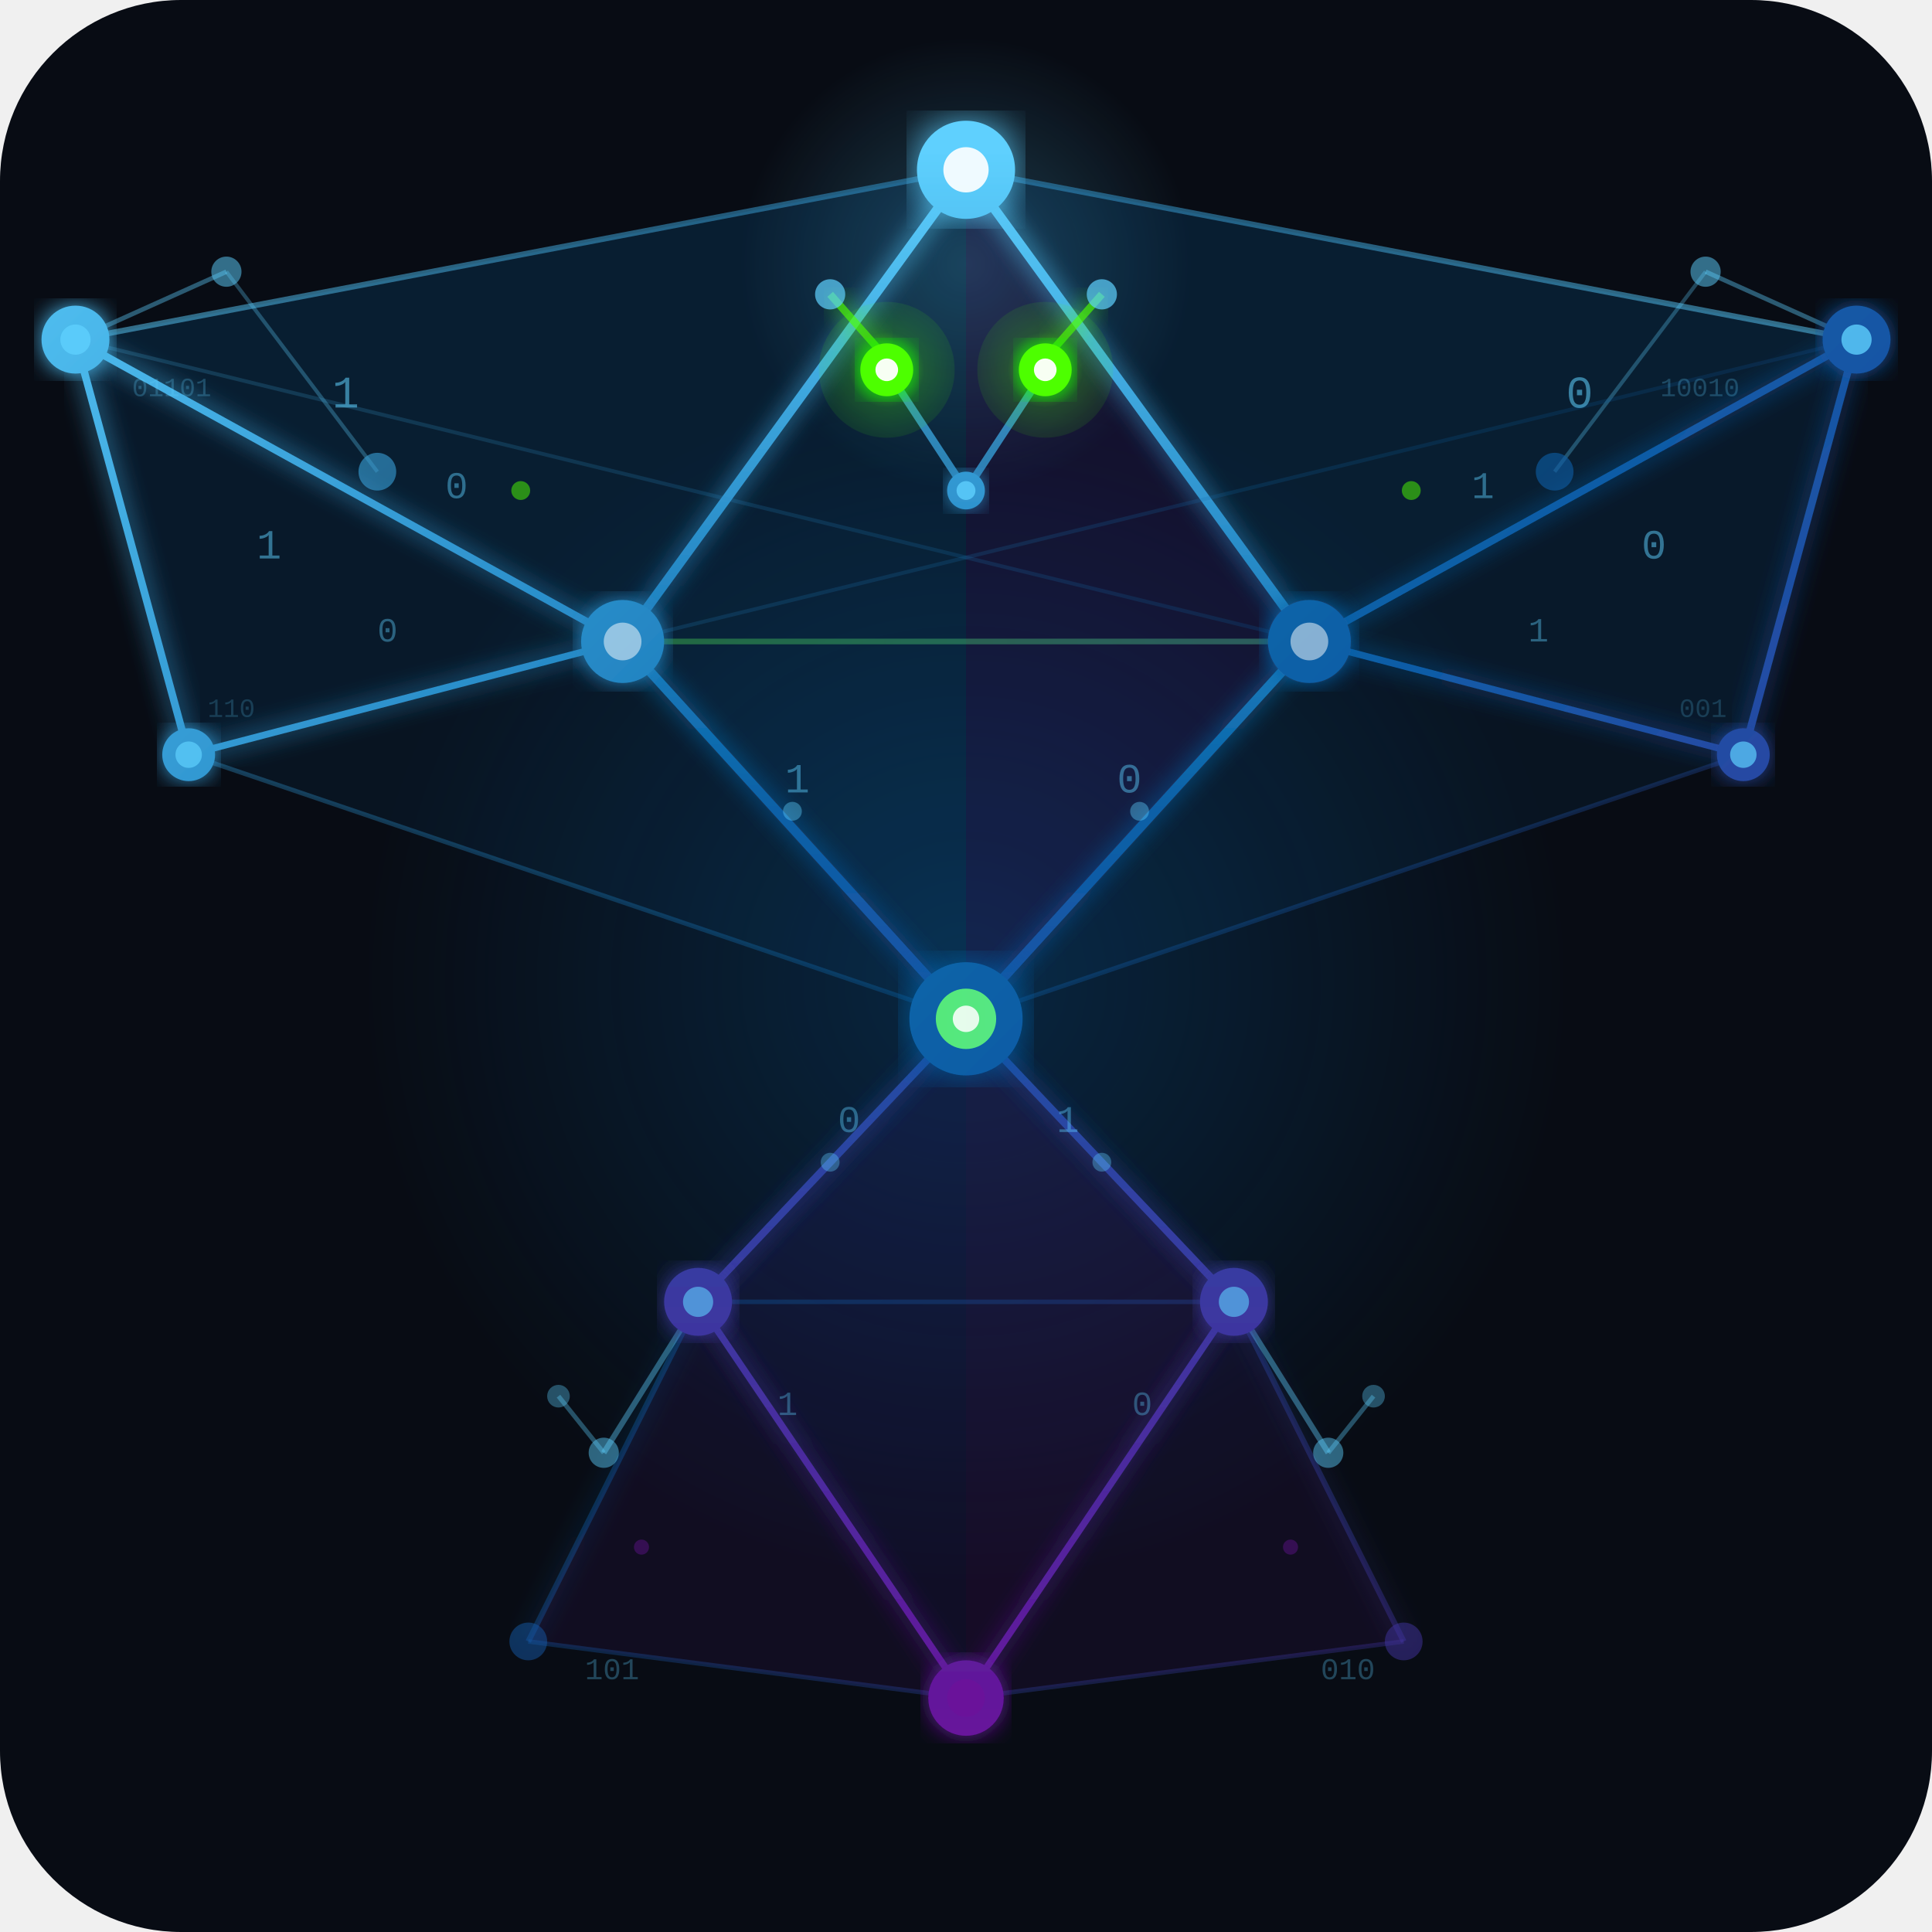
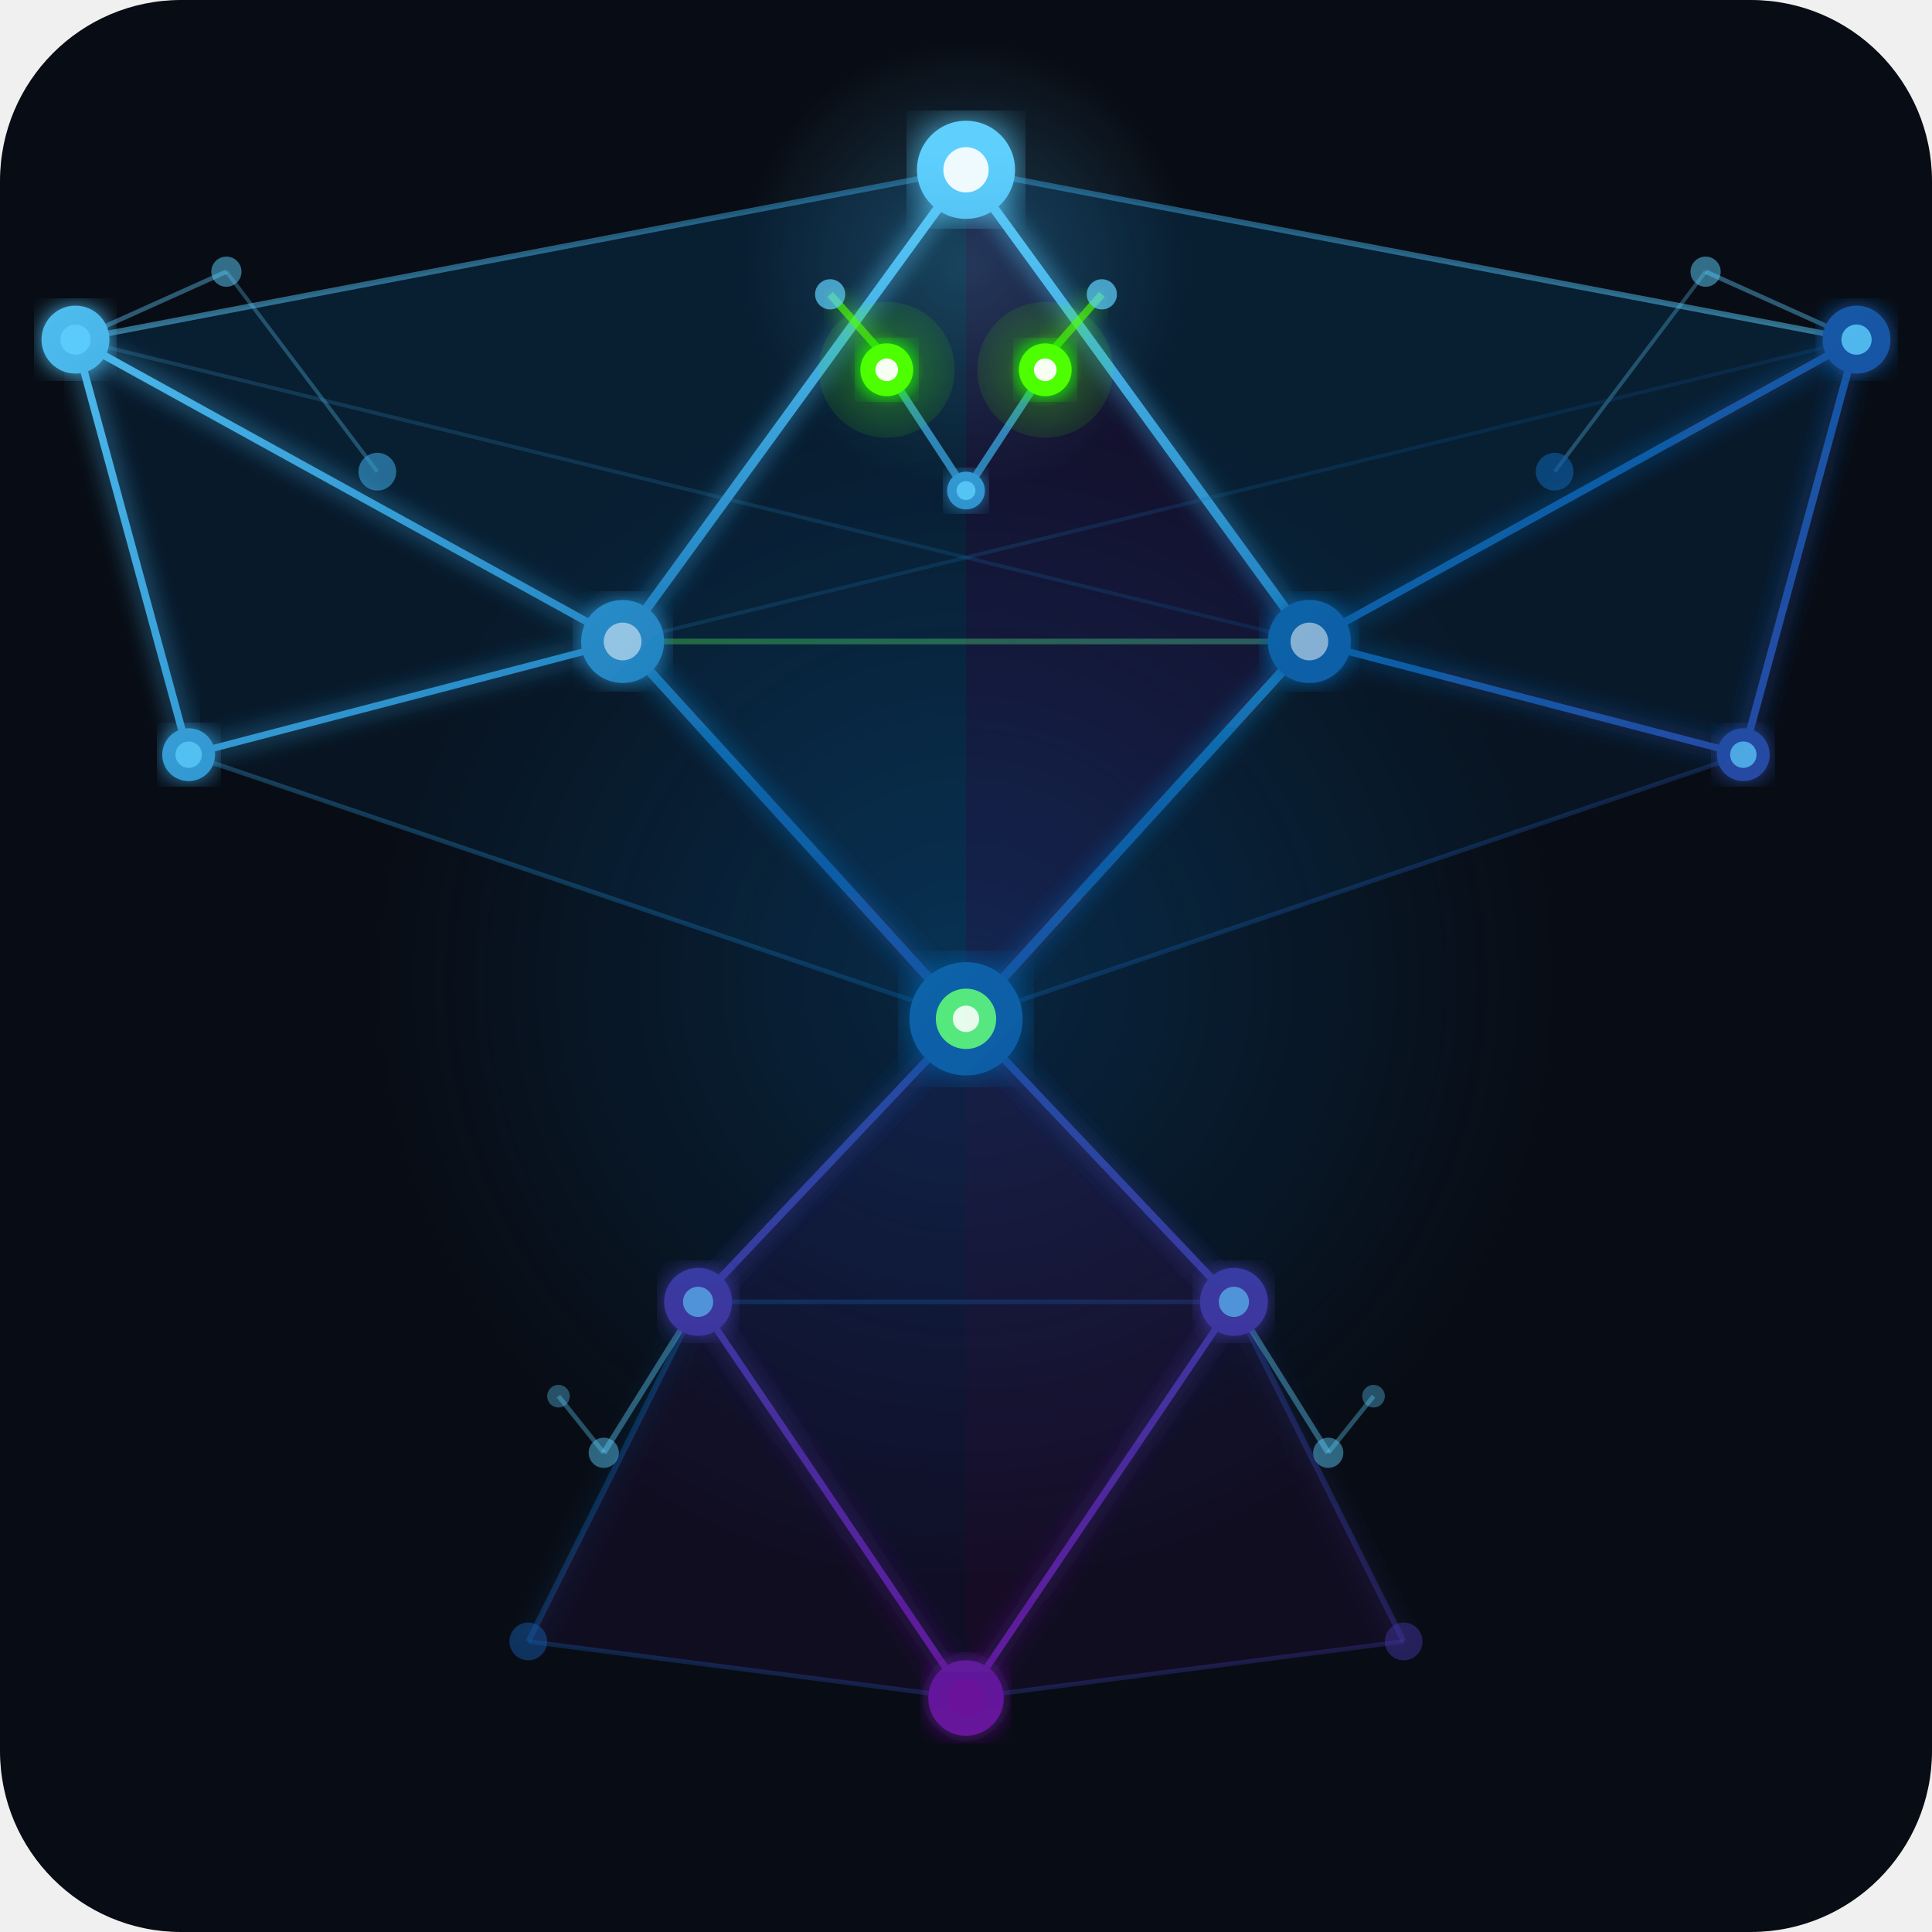
- <svg xmlns="http://www.w3.org/2000/svg" viewBox="0 0 512 512" width="512" height="512">
+ <svg xmlns="http://www.w3.org/2000/svg" viewBox="0 0 512 512" width="32" height="32">
  <defs>
    <linearGradient id="mainGrad" x1="0" y1="0" x2="512" y2="512" gradientUnits="userSpaceOnUse">
      <stop offset="0" stop-color="#5ed0fe" />
      <stop offset=".5" stop-color="#0862a7" />
      <stop offset="1" stop-color="#6b119a" />
    </linearGradient>
    <linearGradient id="accentGrad" x1="0" y1="256" x2="512" y2="256" gradientUnits="userSpaceOnUse">
      <stop offset="0" stop-color="#4dff00" />
      <stop offset="1" stop-color="#5ed0fe" />
    </linearGradient>
    <linearGradient id="bodyGrad" x1="256" y1="40" x2="256" y2="470" gradientUnits="userSpaceOnUse">
      <stop offset="0" stop-color="#5ed0fe" />
      <stop offset=".4" stop-color="#0862a7" />
      <stop offset="1" stop-color="#6b119a" />
    </linearGradient>
    <linearGradient id="wingGradL" x1="20" y1="90" x2="256" y2="270" gradientUnits="userSpaceOnUse">
      <stop offset="0" stop-color="#5ed0fe" />
      <stop offset="1" stop-color="#0862a7" />
    </linearGradient>
    <linearGradient id="wingGradR" x1="492" y1="90" x2="256" y2="270" gradientUnits="userSpaceOnUse">
      <stop offset="0" stop-color="#5ed0fe" />
      <stop offset="1" stop-color="#0862a7" />
    </linearGradient>
    <radialGradient id="eyeGlowL" cx="235" cy="98" r="25" gradientUnits="userSpaceOnUse">
      <stop offset="0" stop-color="#4dff00" stop-opacity=".8" />
      <stop offset=".4" stop-color="#4dff00" stop-opacity=".2" />
      <stop offset="1" stop-color="#4dff00" stop-opacity="0" />
    </radialGradient>
    <radialGradient id="eyeGlowR" cx="277" cy="98" r="25" gradientUnits="userSpaceOnUse">
      <stop offset="0" stop-color="#4dff00" stop-opacity=".8" />
      <stop offset=".4" stop-color="#4dff00" stop-opacity=".2" />
      <stop offset="1" stop-color="#4dff00" stop-opacity="0" />
    </radialGradient>
    <radialGradient id="centerGlow" cx="256" cy="260" r="160" gradientUnits="userSpaceOnUse">
      <stop offset="0" stop-color="#0862a7" stop-opacity=".3" />
      <stop offset="1" stop-color="#0862a7" stop-opacity="0" />
    </radialGradient>
    <radialGradient id="headGlow" cx="256" cy="70" r="60" gradientUnits="userSpaceOnUse">
      <stop offset="0" stop-color="#5ed0fe" stop-opacity=".25" />
      <stop offset="1" stop-color="#5ed0fe" stop-opacity="0" />
    </radialGradient>
    <filter id="glow">
      <feGaussianBlur stdDeviation="3" result="b" />
      <feMerge>
        <feMergeNode in="b" />
        <feMergeNode in="SourceGraphic" />
      </feMerge>
    </filter>
    <filter id="strongGlow">
      <feGaussianBlur stdDeviation="6" result="b" />
      <feMerge>
        <feMergeNode in="b" />
        <feMergeNode in="SourceGraphic" />
      </feMerge>
    </filter>
    <filter id="eyeBloom">
      <feGaussianBlur stdDeviation="4" result="b" />
      <feColorMatrix in="b" type="saturate" values="2" result="s" />
      <feMerge>
        <feMergeNode in="s" />
        <feMergeNode in="SourceGraphic" />
      </feMerge>
    </filter>
  </defs>
  <rect width="512" height="512" rx="48" fill="#080c14" />
  <circle cx="256" cy="260" r="180" fill="url(#centerGlow)" />
  <circle cx="256" cy="70" r="70" fill="url(#headGlow)" />
  <polygon points="256,45 165,170 20,90" fill="#0862a7" opacity=".2" />
  <polygon points="165,170 20,90 50,200" fill="#0862a7" opacity=".15" />
  <polygon points="165,170 50,200 256,270" fill="#0a4a80" opacity=".12" />
  <polygon points="256,45 347,170 492,90" fill="#0862a7" opacity=".2" />
  <polygon points="347,170 492,90 462,200" fill="#0862a7" opacity=".15" />
  <polygon points="347,170 462,200 256,270" fill="#0a4a80" opacity=".12" />
  <polygon points="256,45 165,170 256,270" fill="#0862a7" opacity=".18" />
  <polygon points="256,45 347,170 256,270" fill="#451f96" opacity=".18" />
  <polygon points="256,270 185,345 256,450" fill="#451f96" opacity=".14" />
  <polygon points="256,270 327,345 256,450" fill="#6b119a" opacity=".14" />
  <polygon points="185,345 140,435 256,450" fill="#6b119a" opacity=".1" />
  <polygon points="327,345 372,435 256,450" fill="#6b119a" opacity=".1" />
  <line x1="256" y1="45" x2="20" y2="90" stroke="url(#wingGradL)" stroke-width="1.5" opacity=".5" />
  <line x1="256" y1="45" x2="492" y2="90" stroke="url(#wingGradR)" stroke-width="1.5" opacity=".5" />
  <line x1="60" y1="72" x2="20" y2="90" stroke="#5ed0fe" stroke-width="1.2" opacity=".4" />
  <line x1="452" y1="72" x2="492" y2="90" stroke="#5ed0fe" stroke-width="1.2" opacity=".4" />
  <line x1="60" y1="72" x2="100" y2="125" stroke="#5ed0fe" stroke-width="1" opacity=".3" />
  <line x1="452" y1="72" x2="412" y2="125" stroke="#5ed0fe" stroke-width="1" opacity=".3" />
  <line x1="256" y1="45" x2="165" y2="170" stroke="url(#bodyGrad)" stroke-width="2.5" filter="url(#glow)" />
  <line x1="256" y1="45" x2="347" y2="170" stroke="url(#bodyGrad)" stroke-width="2.5" filter="url(#glow)" />
  <line x1="20" y1="90" x2="165" y2="170" stroke="url(#mainGrad)" stroke-width="2" filter="url(#glow)" />
  <line x1="492" y1="90" x2="347" y2="170" stroke="url(#mainGrad)" stroke-width="2" filter="url(#glow)" />
  <line x1="20" y1="90" x2="50" y2="200" stroke="url(#mainGrad)" stroke-width="2" filter="url(#glow)" />
  <line x1="492" y1="90" x2="462" y2="200" stroke="url(#mainGrad)" stroke-width="2" filter="url(#glow)" />
  <line x1="50" y1="200" x2="165" y2="170" stroke="url(#mainGrad)" stroke-width="1.8" filter="url(#glow)" />
  <line x1="462" y1="200" x2="347" y2="170" stroke="url(#mainGrad)" stroke-width="1.8" filter="url(#glow)" />
  <line x1="20" y1="90" x2="347" y2="170" stroke="url(#mainGrad)" stroke-width="1" opacity=".2" />
  <line x1="492" y1="90" x2="165" y2="170" stroke="url(#mainGrad)" stroke-width="1" opacity=".2" />
  <line x1="165" y1="170" x2="347" y2="170" stroke="url(#accentGrad)" stroke-width="1.5" opacity=".35" />
  <line x1="165" y1="170" x2="256" y2="270" stroke="url(#bodyGrad)" stroke-width="2.5" filter="url(#glow)" />
  <line x1="347" y1="170" x2="256" y2="270" stroke="url(#bodyGrad)" stroke-width="2.5" filter="url(#glow)" />
  <line x1="50" y1="200" x2="256" y2="270" stroke="url(#mainGrad)" stroke-width="1.2" opacity=".35" />
  <line x1="462" y1="200" x2="256" y2="270" stroke="url(#mainGrad)" stroke-width="1.2" opacity=".35" />
  <line x1="256" y1="45" x2="256" y2="270" stroke="url(#bodyGrad)" stroke-width="3" filter="url(#glow)" />
  <line x1="256" y1="270" x2="256" y2="450" stroke="url(#bodyGrad)" stroke-width="2.5" filter="url(#glow)" />
  <line x1="220" y1="78" x2="235" y2="95" stroke="#4dff00" stroke-width="2" opacity=".7" filter="url(#glow)" />
  <line x1="292" y1="78" x2="277" y2="95" stroke="#4dff00" stroke-width="2" opacity=".7" filter="url(#glow)" />
  <line x1="235" y1="98" x2="256" y2="130" stroke="url(#bodyGrad)" stroke-width="2" opacity=".8" />
  <line x1="277" y1="98" x2="256" y2="130" stroke="url(#bodyGrad)" stroke-width="2" opacity=".8" />
  <line x1="256" y1="270" x2="185" y2="345" stroke="url(#bodyGrad)" stroke-width="2" filter="url(#glow)" />
  <line x1="256" y1="270" x2="327" y2="345" stroke="url(#bodyGrad)" stroke-width="2" filter="url(#glow)" />
  <line x1="185" y1="345" x2="256" y2="450" stroke="url(#bodyGrad)" stroke-width="1.8" filter="url(#glow)" />
  <line x1="327" y1="345" x2="256" y2="450" stroke="url(#bodyGrad)" stroke-width="1.8" filter="url(#glow)" />
  <line x1="185" y1="345" x2="327" y2="345" stroke="url(#mainGrad)" stroke-width="1.2" opacity=".35" />
  <line x1="185" y1="345" x2="140" y2="435" stroke="url(#mainGrad)" stroke-width="1.5" opacity=".45" filter="url(#glow)" />
  <line x1="327" y1="345" x2="372" y2="435" stroke="url(#mainGrad)" stroke-width="1.5" opacity=".45" filter="url(#glow)" />
  <line x1="140" y1="435" x2="256" y2="450" stroke="url(#mainGrad)" stroke-width="1.2" opacity=".35" />
  <line x1="372" y1="435" x2="256" y2="450" stroke="url(#mainGrad)" stroke-width="1.2" opacity=".35" />
  <line x1="185" y1="345" x2="160" y2="385" stroke="#5ed0fe" stroke-width="1.5" opacity=".4" />
  <line x1="160" y1="385" x2="148" y2="370" stroke="#5ed0fe" stroke-width="1.2" opacity=".35" />
  <line x1="327" y1="345" x2="352" y2="385" stroke="#5ed0fe" stroke-width="1.5" opacity=".4" />
  <line x1="352" y1="385" x2="364" y2="370" stroke="#5ed0fe" stroke-width="1.2" opacity=".35" />
-   <g font-family="'Courier New',monospace" fill="#5ed0fe">
-     <text x="88" y="108" font-size="12" opacity=".55">1</text>
-     <text x="118" y="132" font-size="10" opacity=".45">0</text>
-     <text x="68" y="148" font-size="11" opacity=".5">1</text>
-     <text x="100" y="170" font-size="9" opacity=".4">0</text>
-     <text x="415" y="108" font-size="12" opacity=".55">0</text>
-     <text x="390" y="132" font-size="10" opacity=".45">1</text>
-     <text x="435" y="148" font-size="11" opacity=".5">0</text>
-     <text x="405" y="170" font-size="9" opacity=".4">1</text>
-     <text x="208" y="210" font-size="11" opacity=".45">1</text>
-     <text x="296" y="210" font-size="11" opacity=".45">0</text>
-     <text x="222" y="300" font-size="10" opacity=".4">0</text>
-     <text x="280" y="300" font-size="10" opacity=".4">1</text>
-     <text x="206" y="375" font-size="9" opacity=".35">1</text>
-     <text x="300" y="375" font-size="9" opacity=".35">0</text>
-     <text font-size="7" opacity=".25">
-       <tspan x="35" y="105">01101</tspan>
-       <tspan x="440" y="105">10010</tspan>
-     </text>
-     <text font-size="7" opacity=".2">
-       <tspan x="55" y="190">110</tspan>
-       <tspan x="445" y="190">001</tspan>
-     </text>
-     <text font-size="8" opacity=".3">
-       <tspan x="155" y="445">101</tspan>
-       <tspan x="350" y="445">010</tspan>
-     </text>
-   </g>
  <circle cx="256" cy="45" r="13" fill="url(#bodyGrad)" filter="url(#strongGlow)" />
  <circle cx="256" cy="45" r="6" fill="#fff" opacity=".9" />
  <circle cx="235" cy="98" r="18" fill="url(#eyeGlowL)" />
  <circle cx="277" cy="98" r="18" fill="url(#eyeGlowR)" />
  <circle cx="235" cy="98" r="7" fill="#4dff00" filter="url(#eyeBloom)" />
  <circle cx="235" cy="98" r="3" fill="#fff" opacity=".95" />
  <circle cx="277" cy="98" r="7" fill="#4dff00" filter="url(#eyeBloom)" />
  <circle cx="277" cy="98" r="3" fill="#fff" opacity=".95" />
  <circle cx="220" cy="78" r="4" fill="#5ed0fe" opacity=".7" />
  <circle cx="292" cy="78" r="4" fill="#5ed0fe" opacity=".7" />
  <circle cx="256" cy="130" r="5" fill="url(#bodyGrad)" filter="url(#glow)" />
  <circle cx="256" cy="130" r="2.5" fill="#5ed0fe" opacity=".8" />
  <circle cx="20" cy="90" r="9" fill="url(#mainGrad)" filter="url(#glow)" />
  <circle cx="20" cy="90" r="4" fill="#5ed0fe" opacity=".8" />
  <circle cx="492" cy="90" r="9" fill="url(#mainGrad)" filter="url(#glow)" />
  <circle cx="492" cy="90" r="4" fill="#5ed0fe" opacity=".8" />
  <circle cx="60" cy="72" r="4" fill="#5ed0fe" opacity=".5" />
  <circle cx="452" cy="72" r="4" fill="#5ed0fe" opacity=".5" />
  <circle cx="100" cy="125" r="5" fill="url(#mainGrad)" opacity=".6" />
  <circle cx="412" cy="125" r="5" fill="url(#mainGrad)" opacity=".6" />
  <circle cx="165" cy="170" r="11" fill="url(#mainGrad)" filter="url(#glow)" />
  <circle cx="165" cy="170" r="5" fill="#fff" opacity=".5" />
  <circle cx="347" cy="170" r="11" fill="url(#mainGrad)" filter="url(#glow)" />
  <circle cx="347" cy="170" r="5" fill="#fff" opacity=".5" />
  <circle cx="50" cy="200" r="7" fill="url(#mainGrad)" filter="url(#glow)" />
  <circle cx="50" cy="200" r="3.5" fill="#5ed0fe" opacity=".7" />
  <circle cx="462" cy="200" r="7" fill="url(#mainGrad)" filter="url(#glow)" />
  <circle cx="462" cy="200" r="3.5" fill="#5ed0fe" opacity=".7" />
  <circle cx="256" cy="270" r="15" fill="url(#mainGrad)" filter="url(#strongGlow)" />
  <circle cx="256" cy="270" r="8" fill="url(#accentGrad)" />
  <circle cx="256" cy="270" r="3.5" fill="#fff" opacity=".85" />
  <circle cx="185" cy="345" r="9" fill="url(#bodyGrad)" filter="url(#glow)" />
  <circle cx="185" cy="345" r="4" fill="#5ed0fe" opacity=".6" />
  <circle cx="327" cy="345" r="9" fill="url(#bodyGrad)" filter="url(#glow)" />
  <circle cx="327" cy="345" r="4" fill="#5ed0fe" opacity=".6" />
  <circle cx="256" cy="450" r="10" fill="url(#bodyGrad)" filter="url(#glow)" />
  <circle cx="256" cy="450" r="5" fill="#6b119a" opacity=".8" />
  <circle cx="140" cy="435" r="5" fill="url(#mainGrad)" opacity=".5" />
  <circle cx="372" cy="435" r="5" fill="url(#mainGrad)" opacity=".5" />
  <circle cx="160" cy="385" r="4" fill="#5ed0fe" opacity=".45" />
  <circle cx="148" cy="370" r="3" fill="#5ed0fe" opacity=".35" />
  <circle cx="352" cy="385" r="4" fill="#5ed0fe" opacity=".45" />
  <circle cx="364" cy="370" r="3" fill="#5ed0fe" opacity=".35" />
-   <circle cx="138" cy="130" r="2.5" fill="#4dff00" opacity=".5" />
-   <circle cx="374" cy="130" r="2.5" fill="#4dff00" opacity=".5" />
-   <circle cx="210" cy="215" r="2.5" fill="#5ed0fe" opacity=".4" />
-   <circle cx="302" cy="215" r="2.5" fill="#5ed0fe" opacity=".4" />
-   <circle cx="220" cy="308" r="2.5" fill="#5ed0fe" opacity=".35" />
-   <circle cx="292" cy="308" r="2.5" fill="#5ed0fe" opacity=".35" />
-   <circle cx="170" cy="410" r="2" fill="#6b119a" opacity=".4" />
-   <circle cx="342" cy="410" r="2" fill="#6b119a" opacity=".4" />
</svg>
